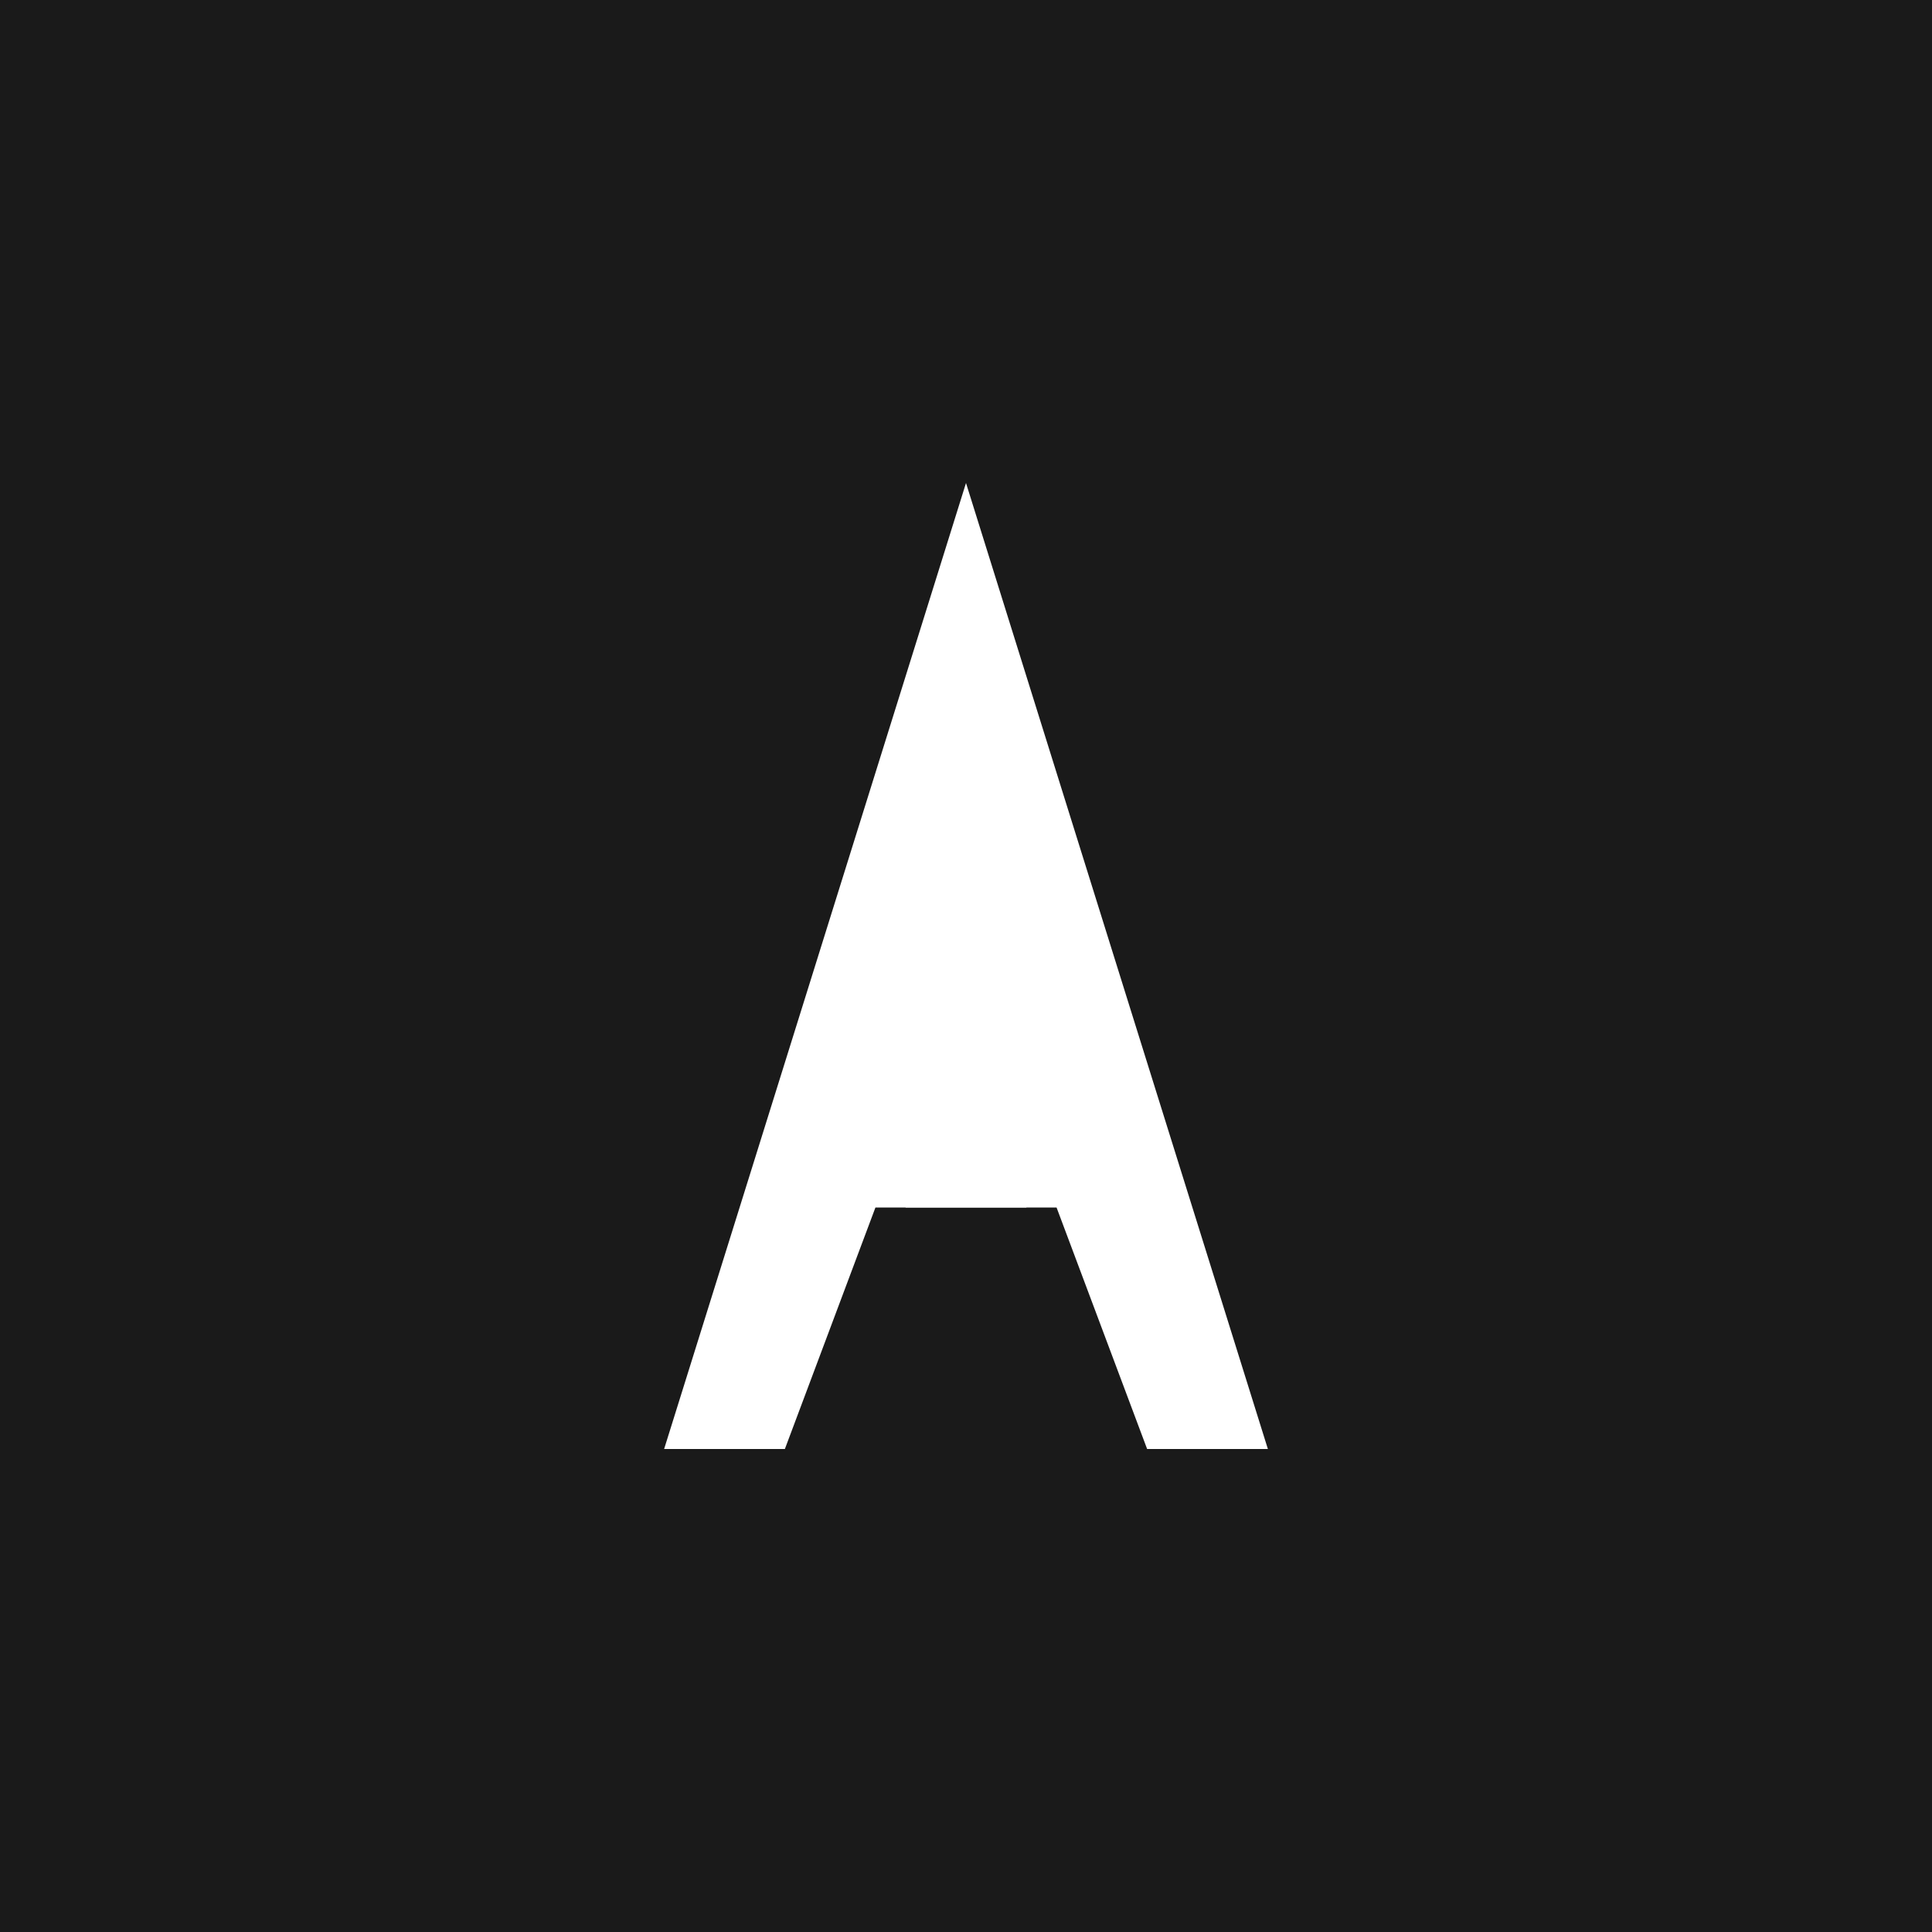
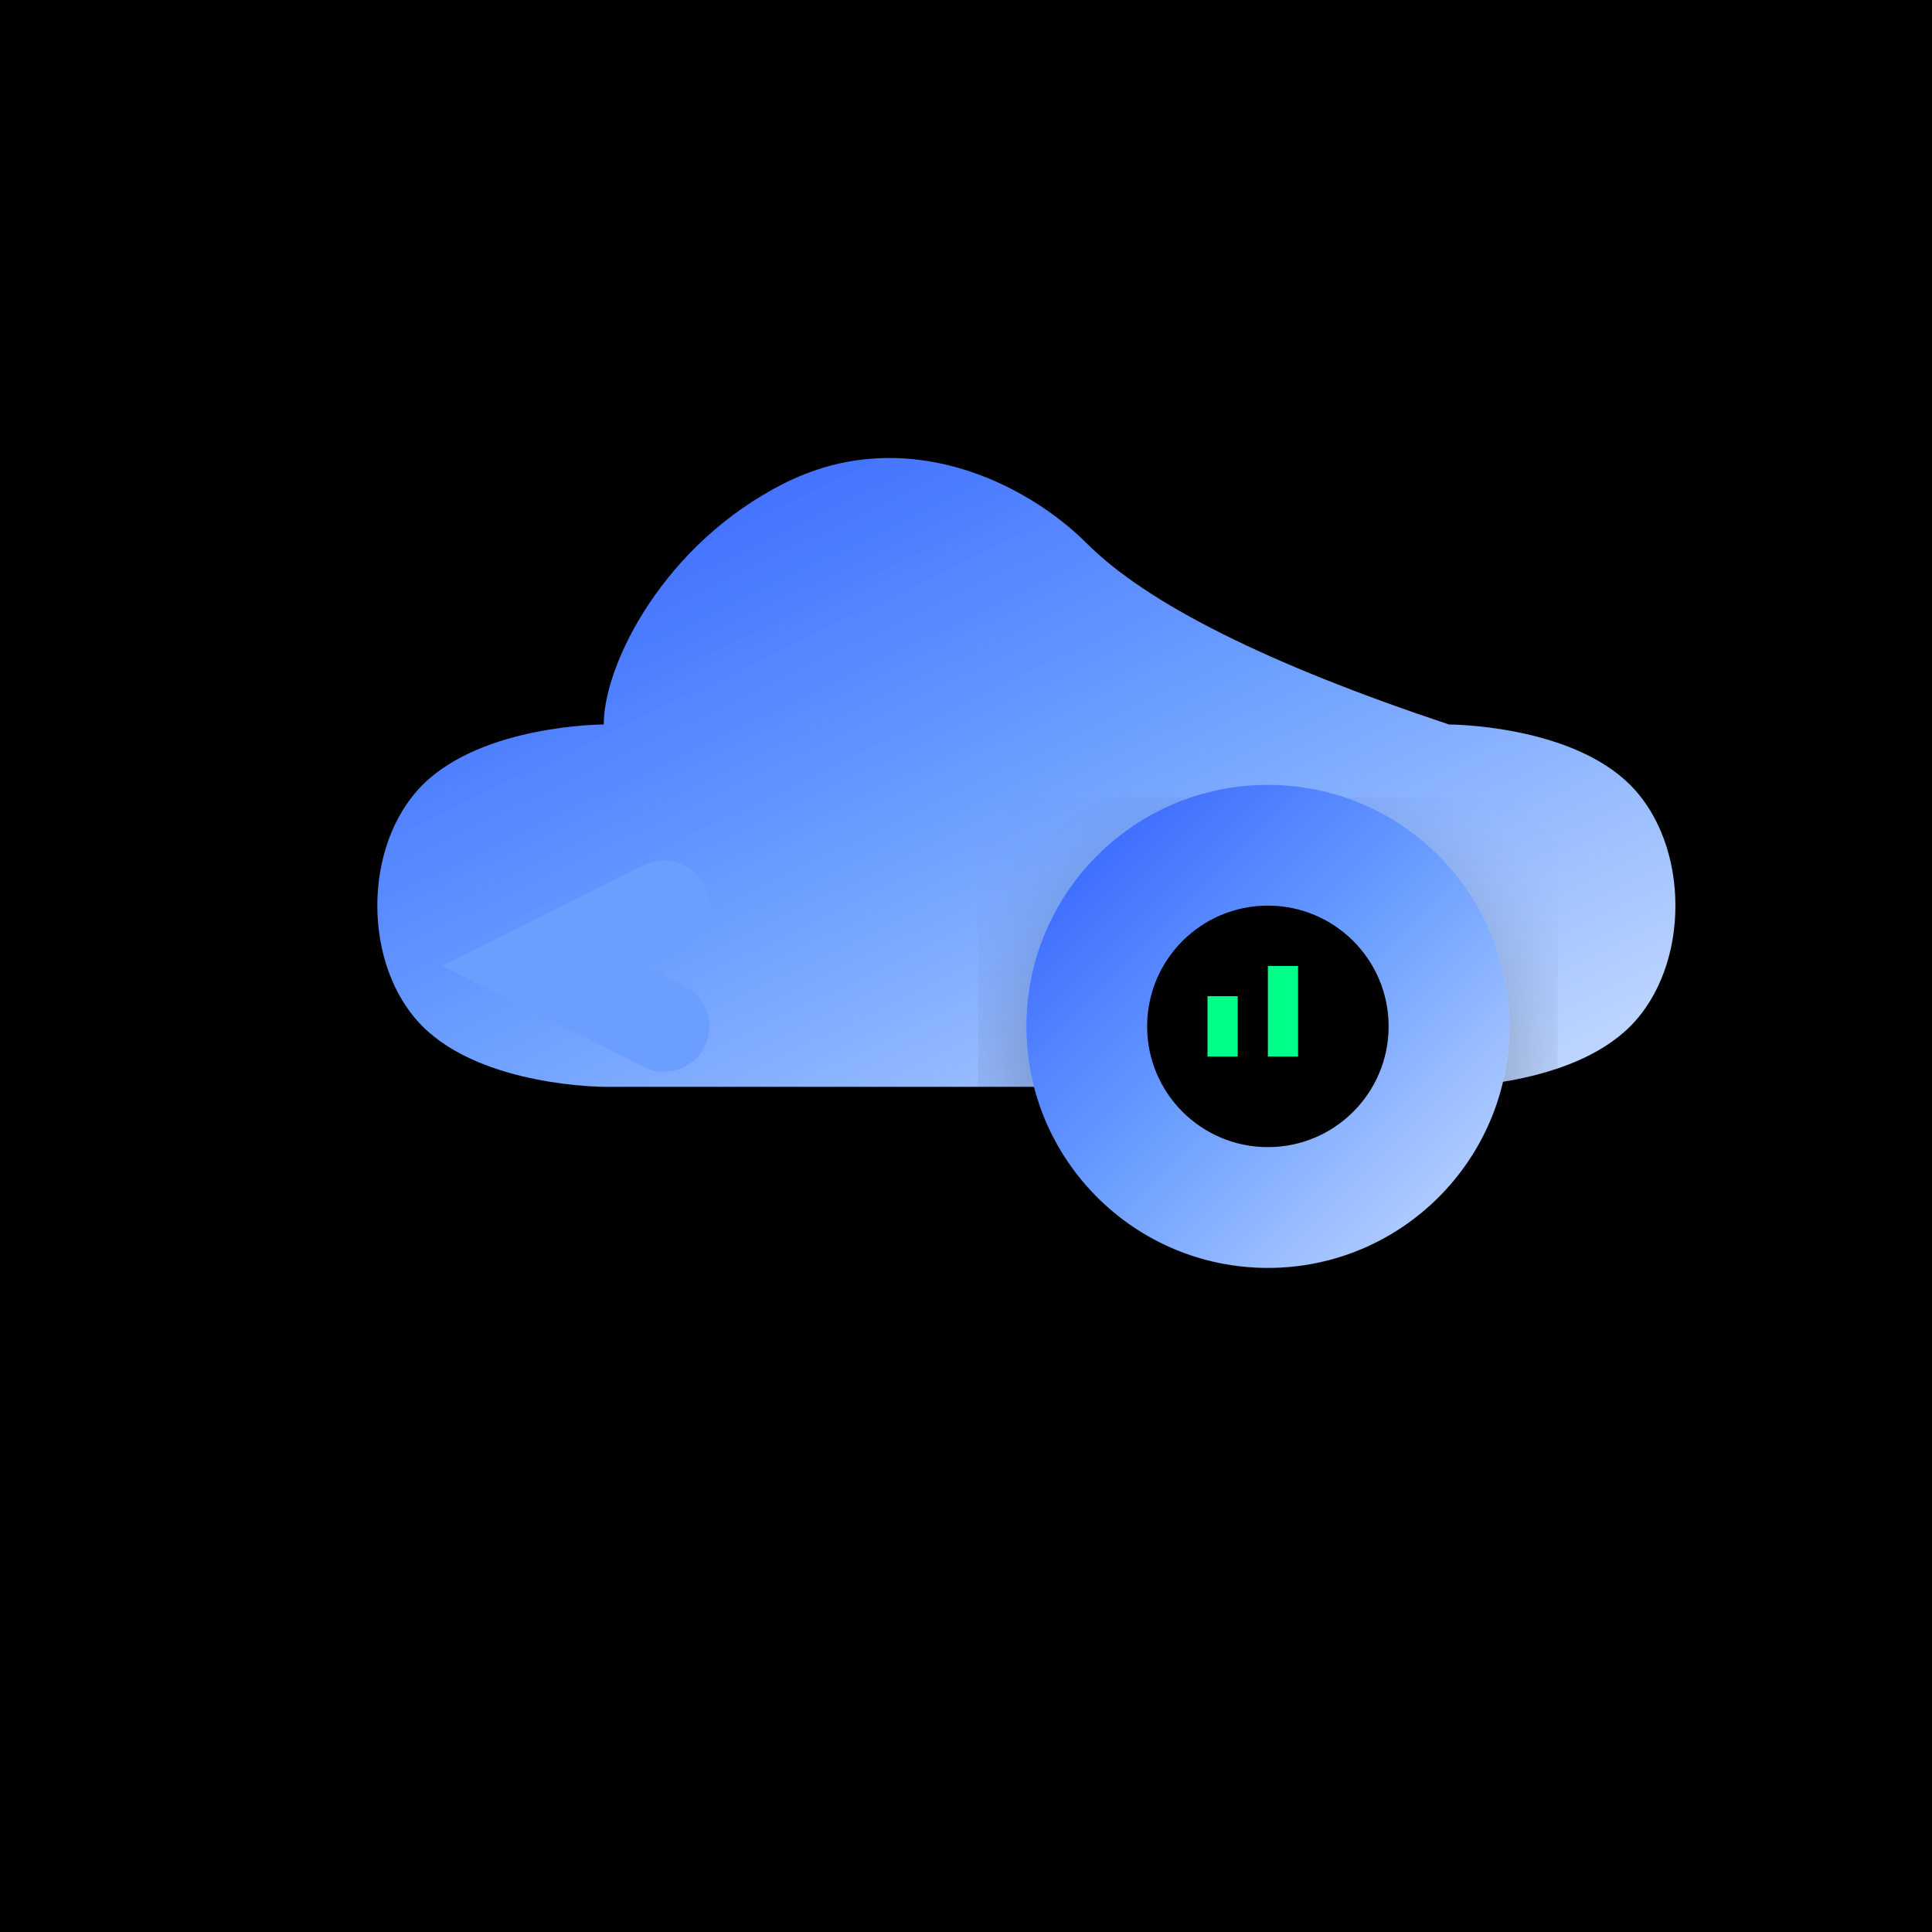
<svg xmlns="http://www.w3.org/2000/svg" width="32" height="32" viewBox="0 0 32 32" fill="none">
-   <rect width="32" height="32" fill="#1a1a1a" />
-   <path d="M16 8L21 24H19L17.5 20H14.5L13 24H11L16 8Z" fill="white" />
-   <rect x="15" y="17" width="2" height="3" fill="white" />
-   <circle cx="16" cy="10.5" r="0.5" fill="white" />
+   <defs>
+     <linearGradient id="metalBlue32" x1="0%" y1="0%" x2="100%" y2="100%">
+       <stop offset="0%" style="stop-color:#2E5CFF;stop-opacity:1" />
+       <stop offset="50%" style="stop-color:#6B9EFF;stop-opacity:1" />
+       <stop offset="100%" style="stop-color:#C8DCFF;stop-opacity:1" />
+     </linearGradient>
+     <filter id="shadow32">
+       <feDropShadow dx="0" dy="1" stdDeviation="1" flood-opacity="0.3" />
+     </filter>
+   </defs>
+   <rect width="32" height="32" fill="#000000" />
+   <path d="M24 12C24 12 26 12 27 13C28 14 28 16 27 17C26 18 24 18 24 18H10C10 18 8 18 7 17C6 16 6 14 7 13C8 12 10 12 10 12C10 11 11 9 13 8C15 7 17 8 18 9C19 10 21 11 24 12Z" fill="url(#metalBlue32)" filter="url(#shadow32)" />
+   <g transform="translate(21, 17)" filter="url(#shadow32)">
+     <circle cx="0" cy="0" r="4" fill="url(#metalBlue32)" />
+     <circle cx="0" cy="0" r="2" fill="#000000" />
+     <rect x="-1" y="-0.5" width="0.5" height="1" fill="#00FF88" />
+     <rect x="0" y="-1" width="0.5" height="1.5" fill="#00FF88" />
+   </g>
+   <path d="M11 15L9 16L11 17" stroke="#6B9EFF" stroke-width="1.5" stroke-linecap="round" fill="none" />
</svg>
